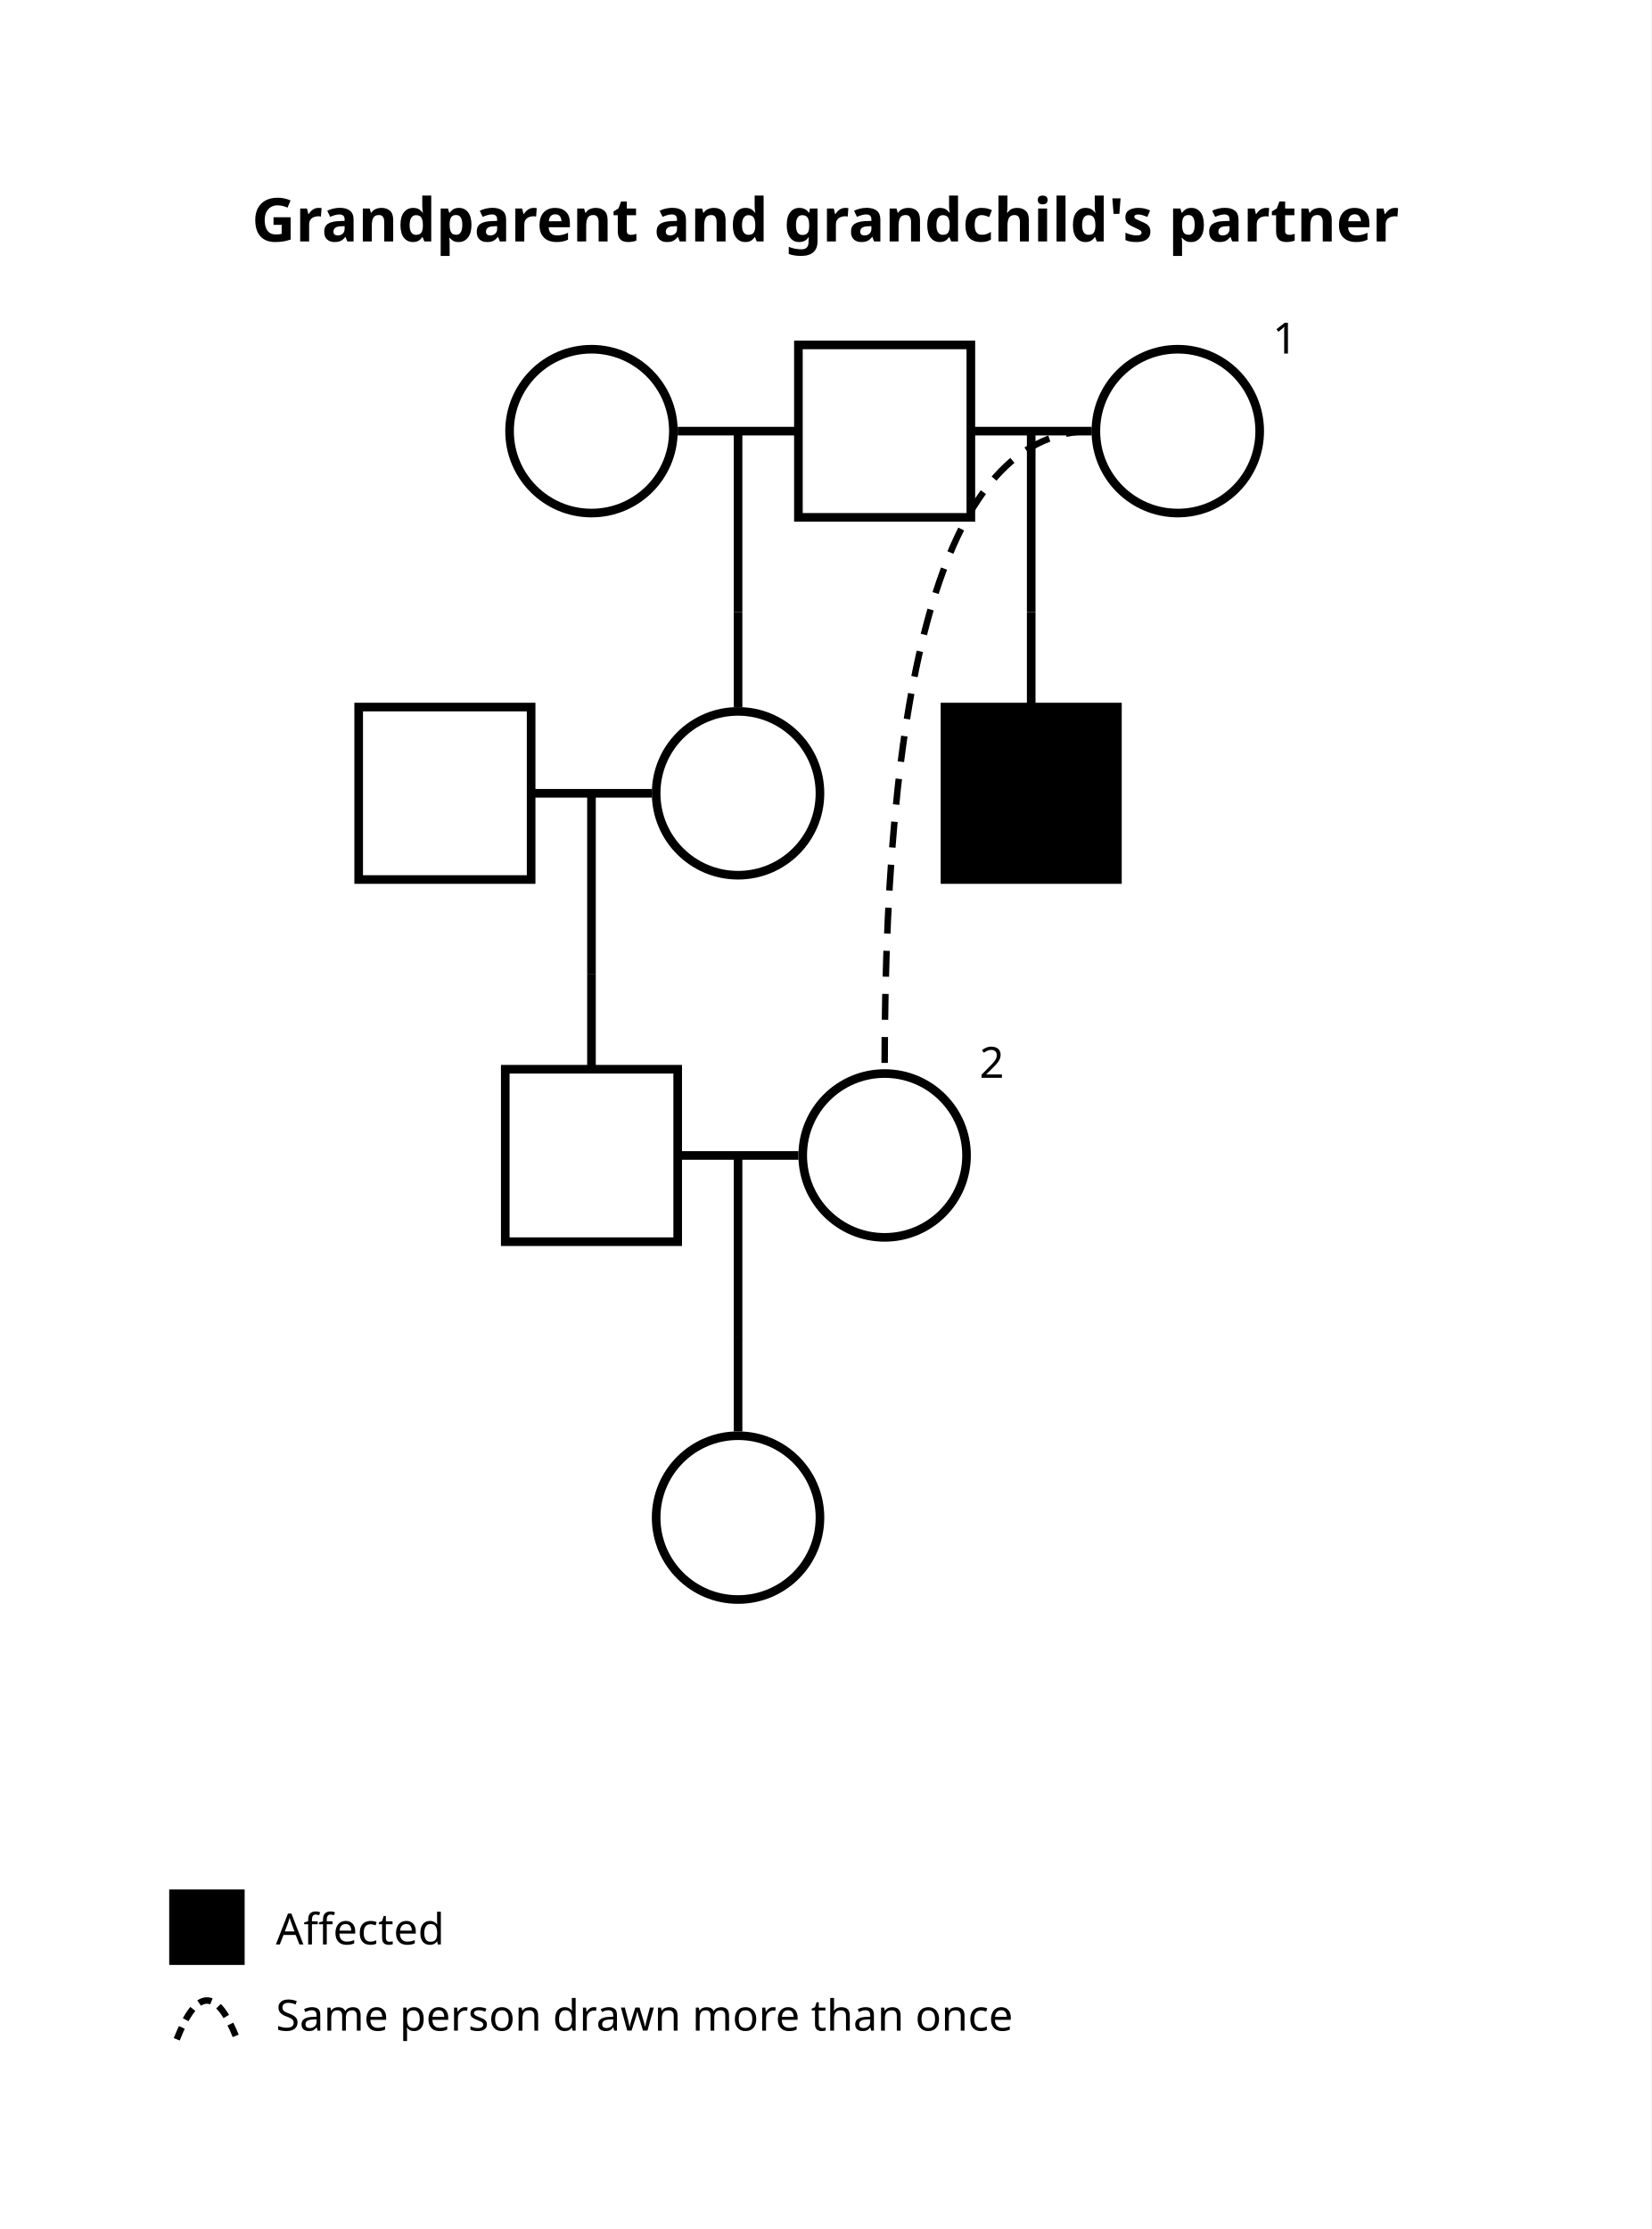
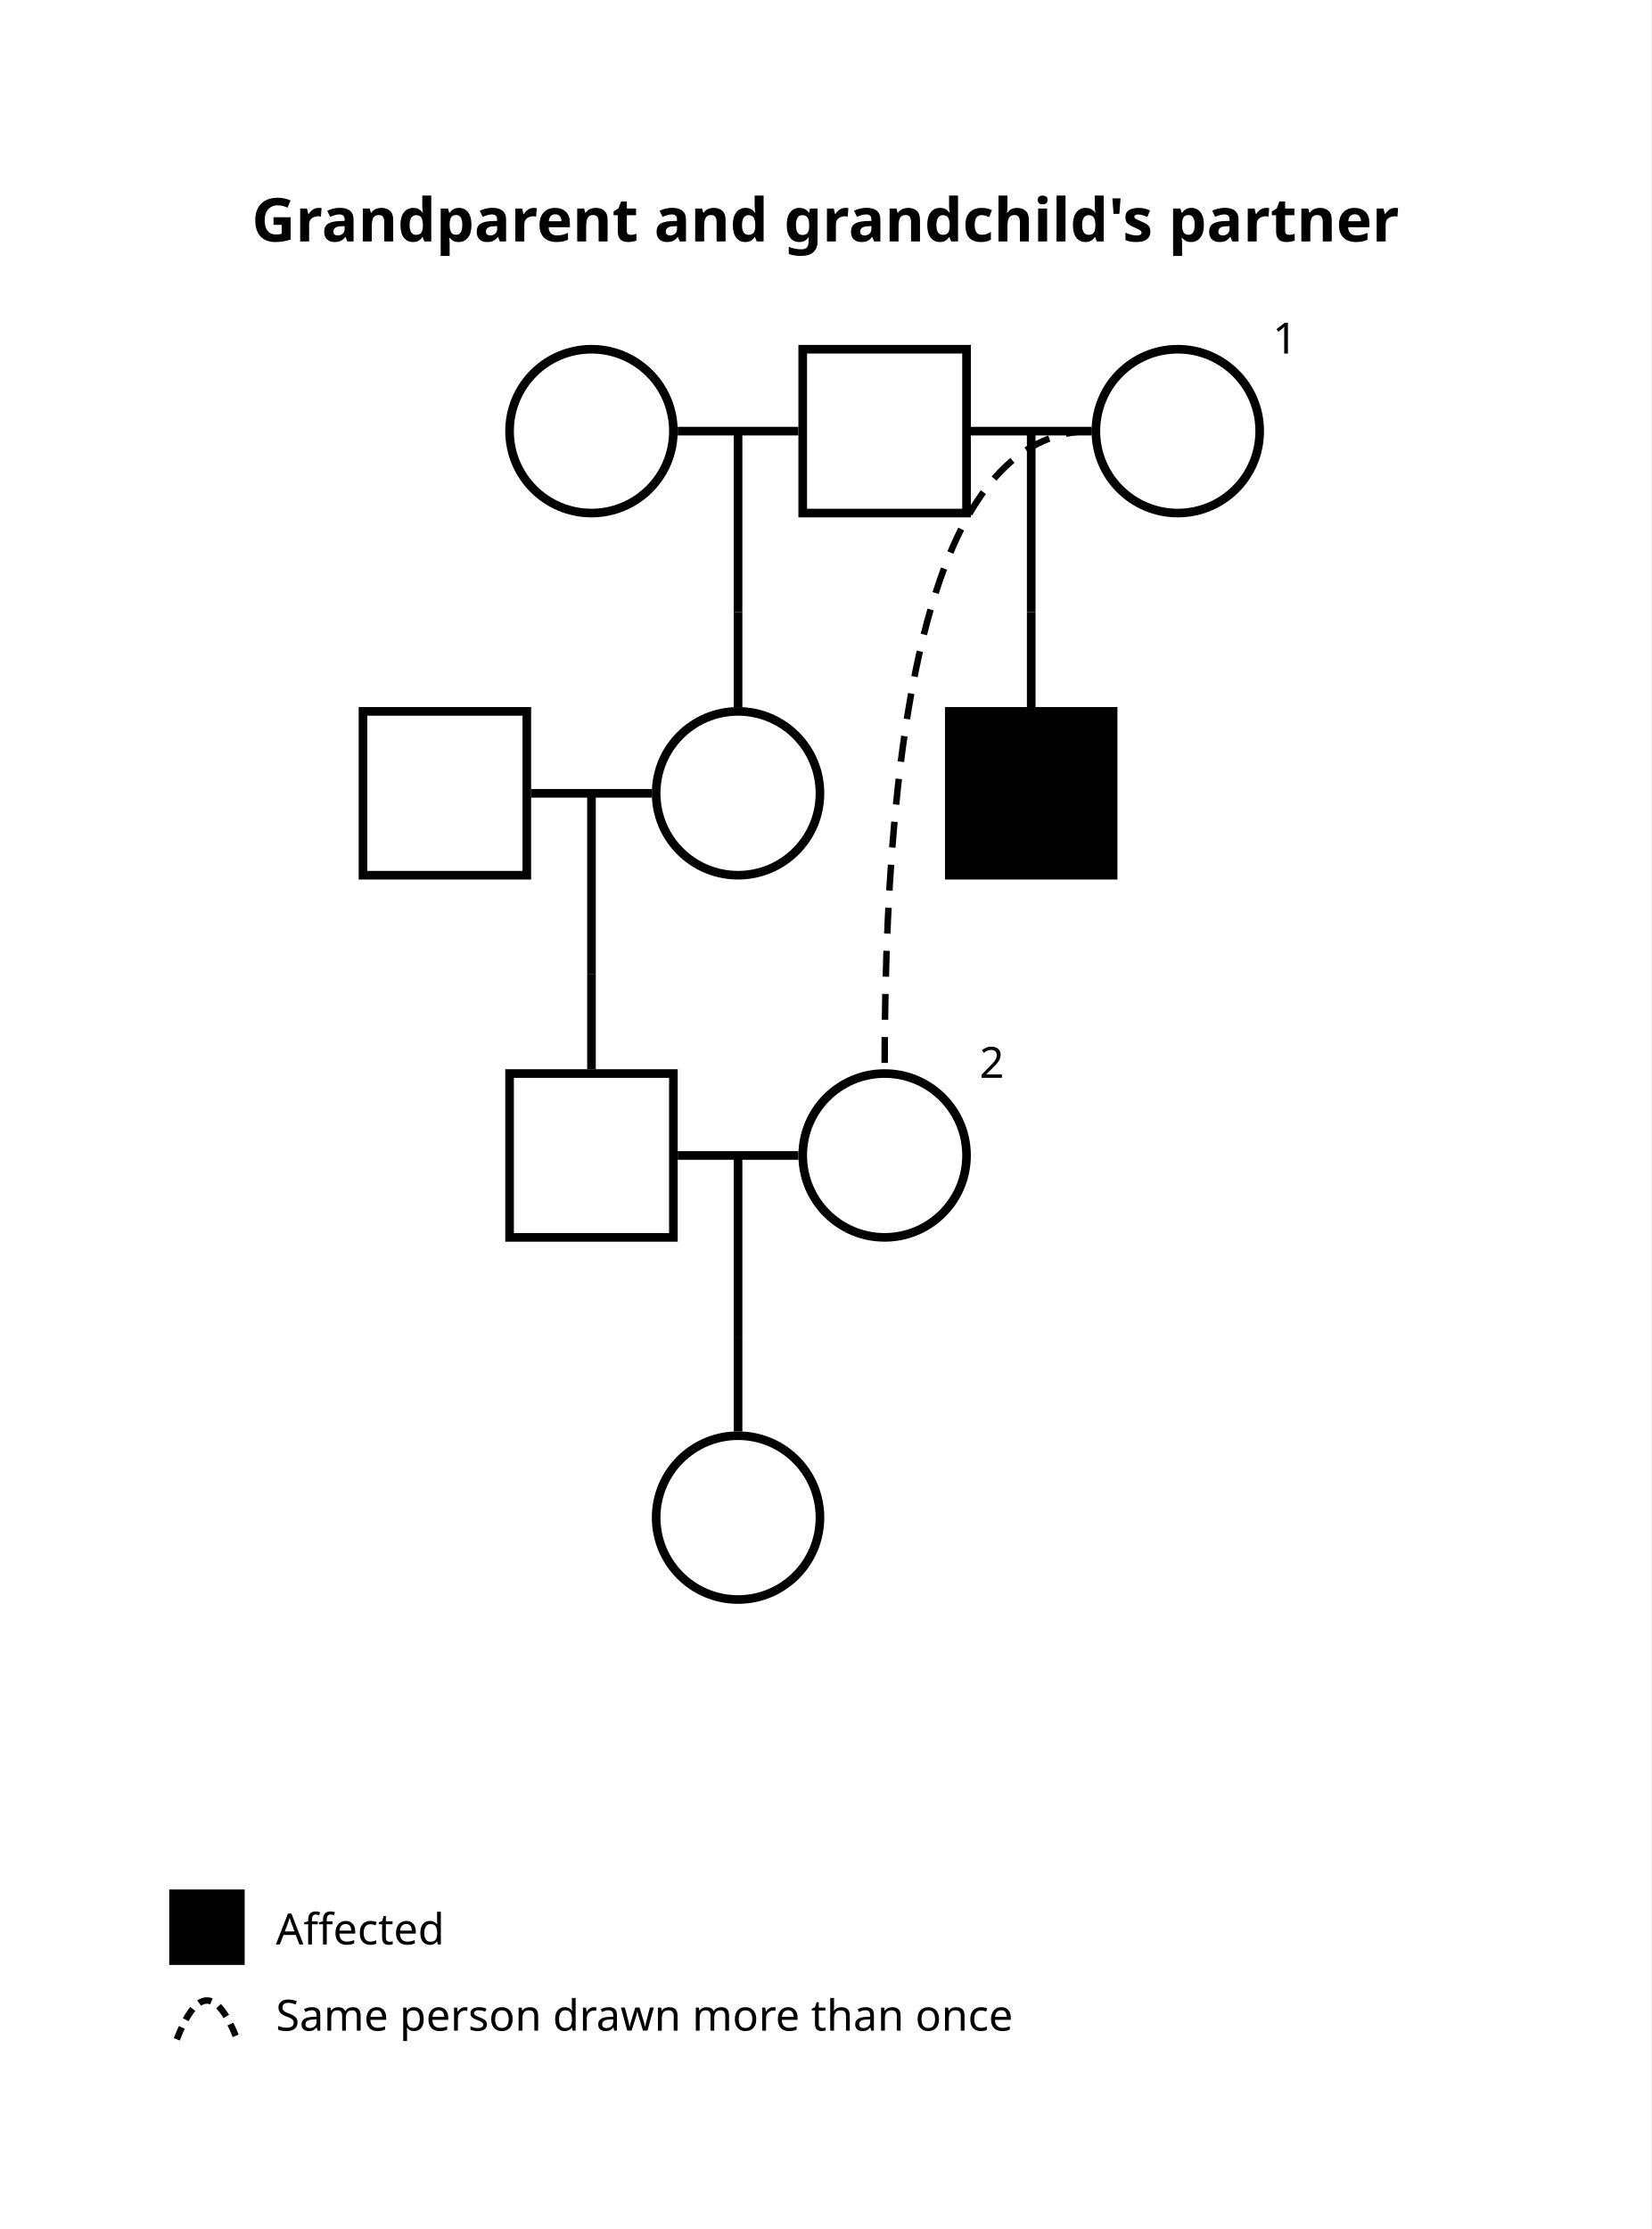
<svg xmlns="http://www.w3.org/2000/svg" width="383" height="517" viewBox="0 0 383 517">
  <defs>
    <marker id="proband-arrowhead" markerWidth="6" markerHeight="6" refX="6" refY="3" orient="auto">
      <path d="M 0 0 L 6 3 L 0 6 Z" fill="black" />
    </marker>
  </defs>
  <rect width="383" height="517" fill="white" />
  <text class="chart-title" x="191.5" y="56" text-anchor="middle" font-family="sans-serif" font-size="14" font-weight="bold" fill="black">Grandparent and grandchild's partner</text>
  <g transform="translate(103.2 100)">
    <g class="couple-lines">
      <path d="M 54 0 L 82 0" stroke="black" stroke-width="2" fill="none" />
      <path d="M 122 0 L 150 0" stroke="black" stroke-width="2" fill="none" />
      <path d="M 20 84 L 48 84" stroke="black" stroke-width="2" fill="none" />
      <path d="M 54 168 L 82 168" stroke="black" stroke-width="2" fill="none" />
    </g>
    <g class="sibship-lines">
      <line x1="68" y1="0" x2="68" y2="42" stroke="black" stroke-width="2" />
      <line x1="68" y1="42" x2="68" y2="42" stroke="black" stroke-width="2" />
      <line x1="68" y1="42" x2="68" y2="64" stroke="black" stroke-width="2" />
      <line x1="136" y1="0" x2="136" y2="42" stroke="black" stroke-width="2" />
      <line x1="136" y1="42" x2="136" y2="42" stroke="black" stroke-width="2" />
      <line x1="136" y1="42" x2="136" y2="64" stroke="black" stroke-width="2" />
      <line x1="34" y1="84" x2="34" y2="126" stroke="black" stroke-width="2" />
      <line x1="34" y1="126" x2="34" y2="126" stroke="black" stroke-width="2" />
      <line x1="34" y1="126" x2="34" y2="148" stroke="black" stroke-width="2" />
      <line x1="68" y1="168" x2="68" y2="210" stroke="black" stroke-width="2" />
      <line x1="68" y1="210" x2="68" y2="210" stroke="black" stroke-width="2" />
      <line x1="68" y1="210" x2="68" y2="232" stroke="black" stroke-width="2" />
    </g>
    <g class="assisted-lines">
</g>
    <g class="duplicate-arcs">
      <path d="M 150 0 Q 102 0 102 148" stroke="black" stroke-width="1.5" stroke-dasharray="6 4" fill="none" />
    </g>
    <g class="symbols">
      <g transform="translate(34 0)">
        <circle cx="0" cy="0" r="19" stroke="black" stroke-width="2" fill="white" />
      </g>
      <g transform="translate(102 0)">
-         <rect x="-20" y="-20" width="40" height="40" stroke="black" stroke-width="2" fill="white" />
+         <rect x="-19" y="-19" width="38" height="38" stroke="black" stroke-width="2" fill="white" />
      </g>
      <g transform="translate(170 0)">
        <circle cx="0" cy="0" r="19" stroke="black" stroke-width="2" fill="white" />
        <text x="22" y="-18" font-family="sans-serif" font-size="10" fill="black">1</text>
      </g>
      <g transform="translate(0 84)">
-         <rect x="-20" y="-20" width="40" height="40" stroke="black" stroke-width="2" fill="white" />
+         <rect x="-19" y="-19" width="38" height="38" stroke="black" stroke-width="2" fill="white" />
      </g>
      <g transform="translate(68 84)">
        <circle cx="0" cy="0" r="19" stroke="black" stroke-width="2" fill="white" />
      </g>
      <g transform="translate(136 84)">
-         <rect x="-20" y="-20" width="40" height="40" stroke="black" stroke-width="2" fill="black" />
+         <rect x="-19" y="-19" width="38" height="38" stroke="black" stroke-width="2" fill="black" />
      </g>
      <g transform="translate(34 168)">
-         <rect x="-20" y="-20" width="40" height="40" stroke="black" stroke-width="2" fill="white" />
+         <rect x="-19" y="-19" width="38" height="38" stroke="black" stroke-width="2" fill="white" />
      </g>
      <g transform="translate(102 168)">
        <circle cx="0" cy="0" r="19" stroke="black" stroke-width="2" fill="white" />
        <text x="22" y="-18" font-family="sans-serif" font-size="10" fill="black">2</text>
      </g>
      <g transform="translate(68 252)">
        <circle cx="0" cy="0" r="19" stroke="black" stroke-width="2" fill="white" />
      </g>
    </g>
    <g class="labels">
</g>
    <g class="consanguinity-labels">
</g>
  </g>
  <g class="pedigree-key" transform="translate(0 437)">
    <rect x="40" y="2" width="16" height="16" fill="black" stroke="black" stroke-width="1.5" />
    <text x="64" y="14" font-family="sans-serif" font-size="10" fill="black">Affected</text>
    <path d="M 41 36 Q 48 18 55 36" fill="none" stroke="black" stroke-width="1.5" stroke-dasharray="3 2" />
    <text x="64" y="34" font-family="sans-serif" font-size="10" fill="black">Same person drawn more than once</text>
  </g>
</svg>
